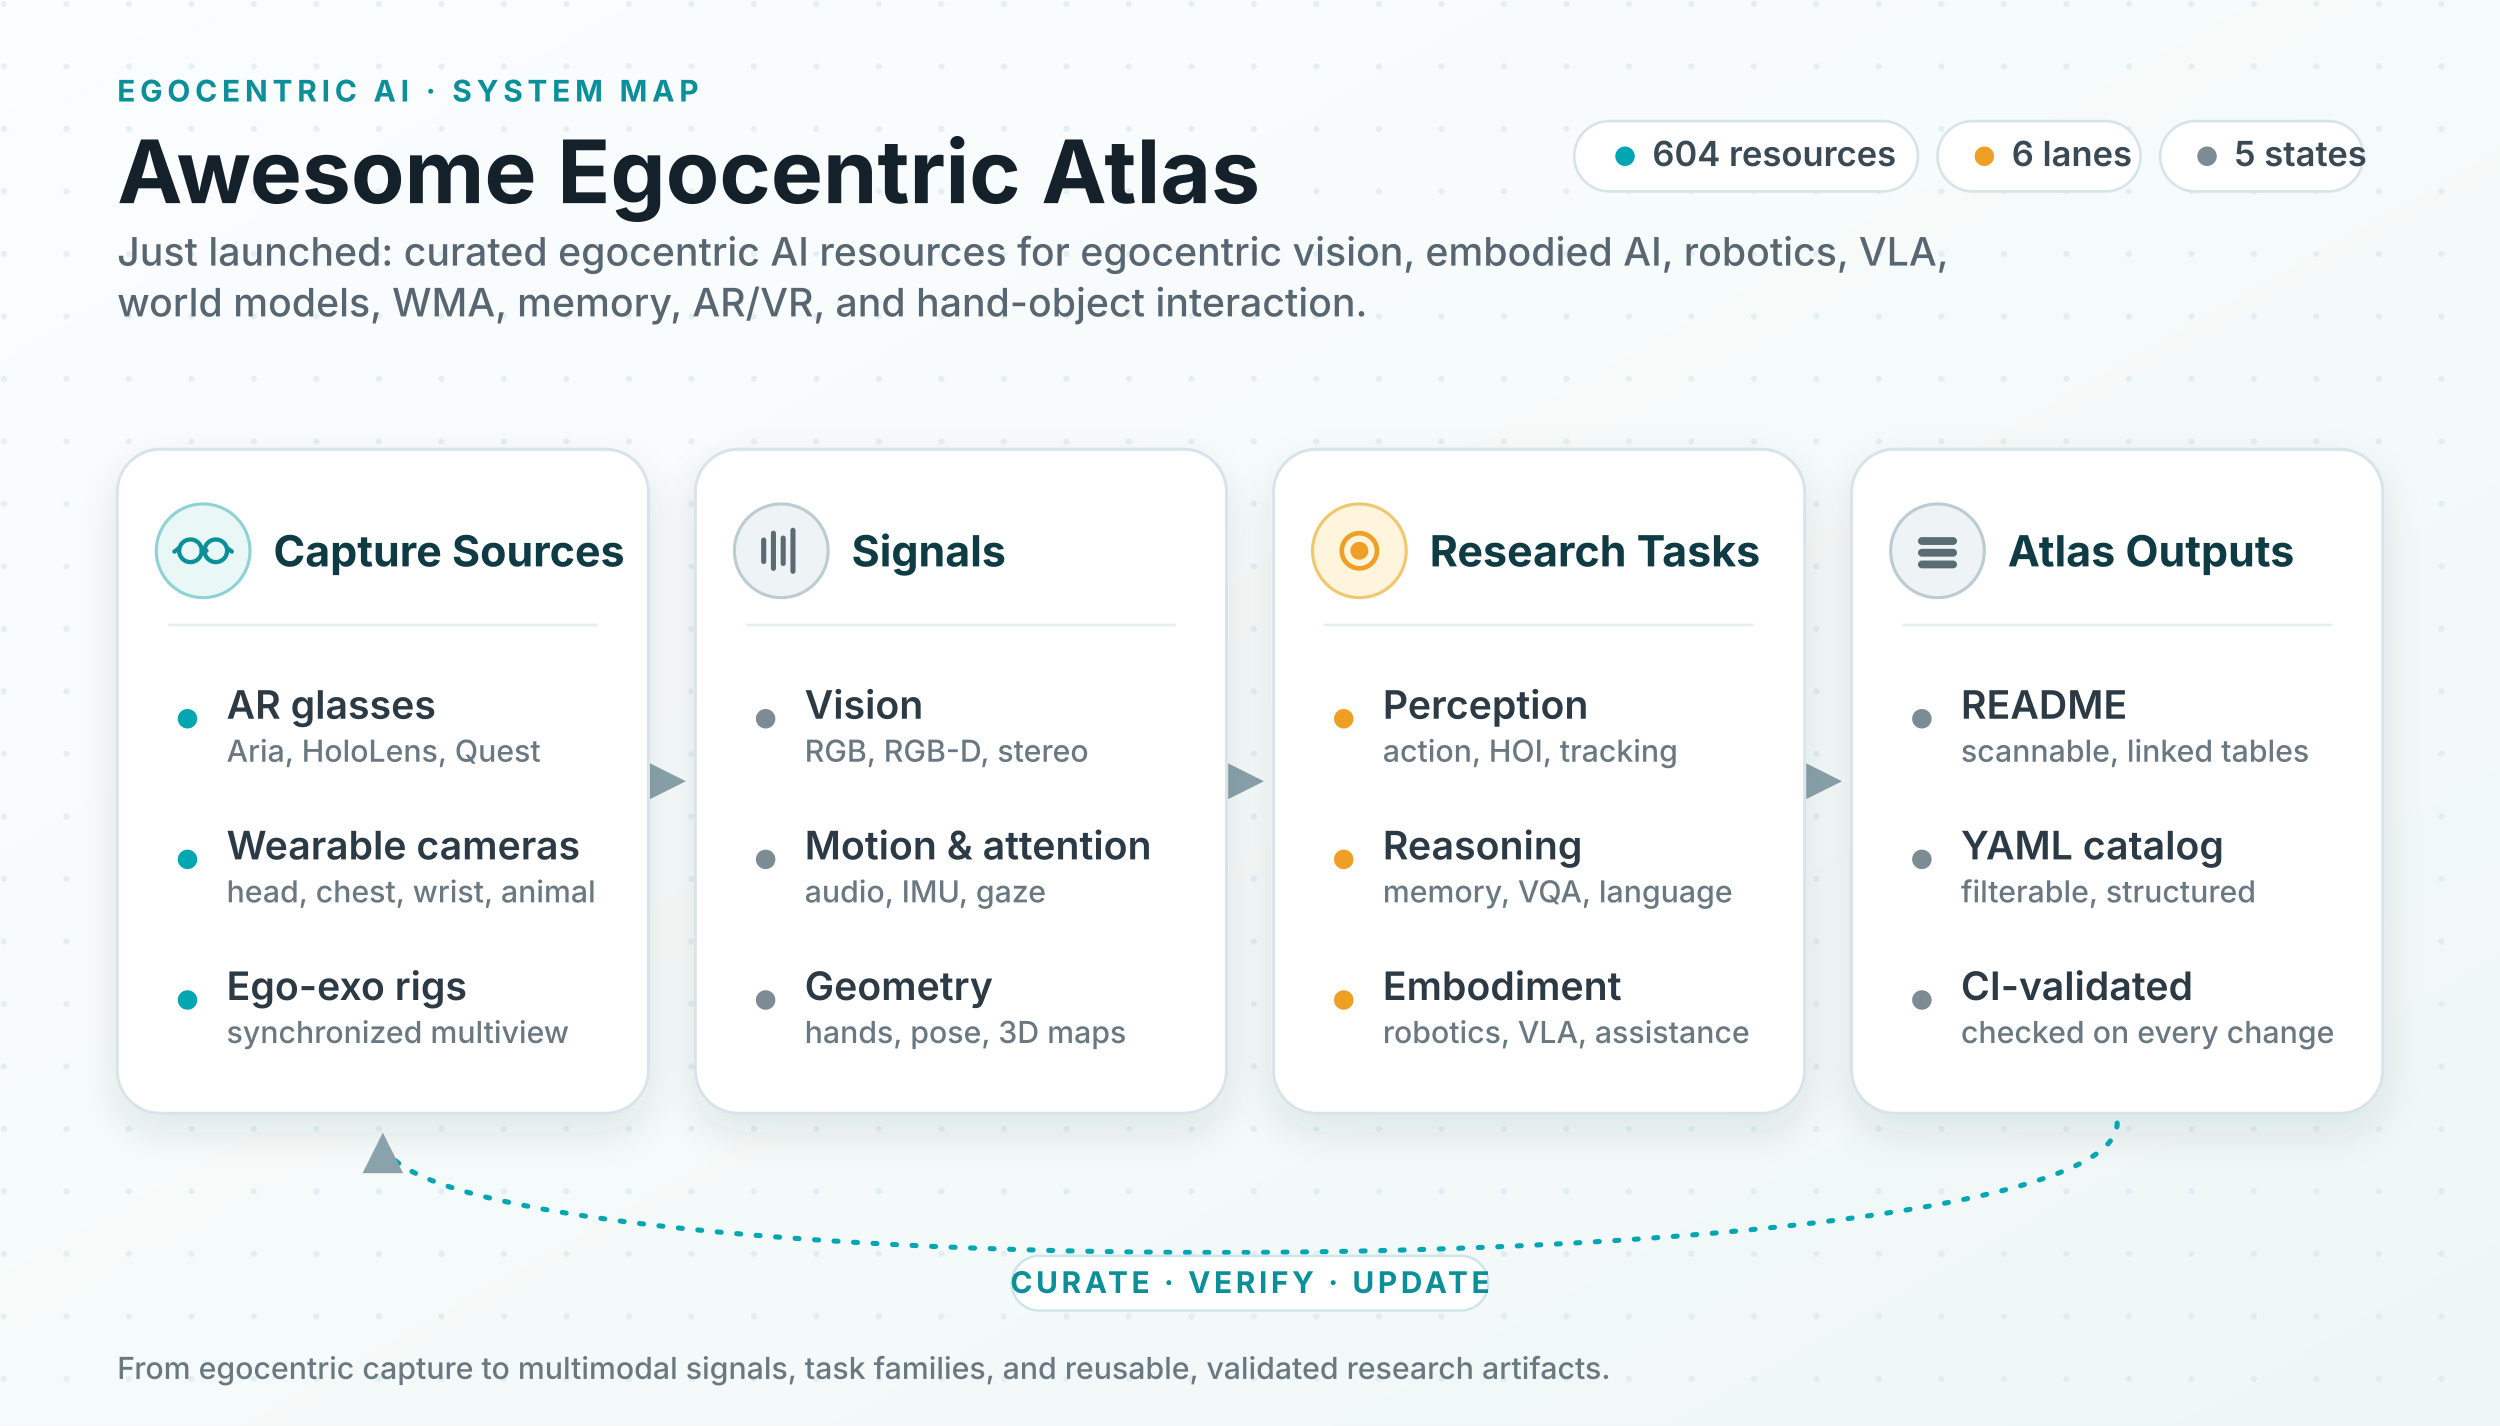
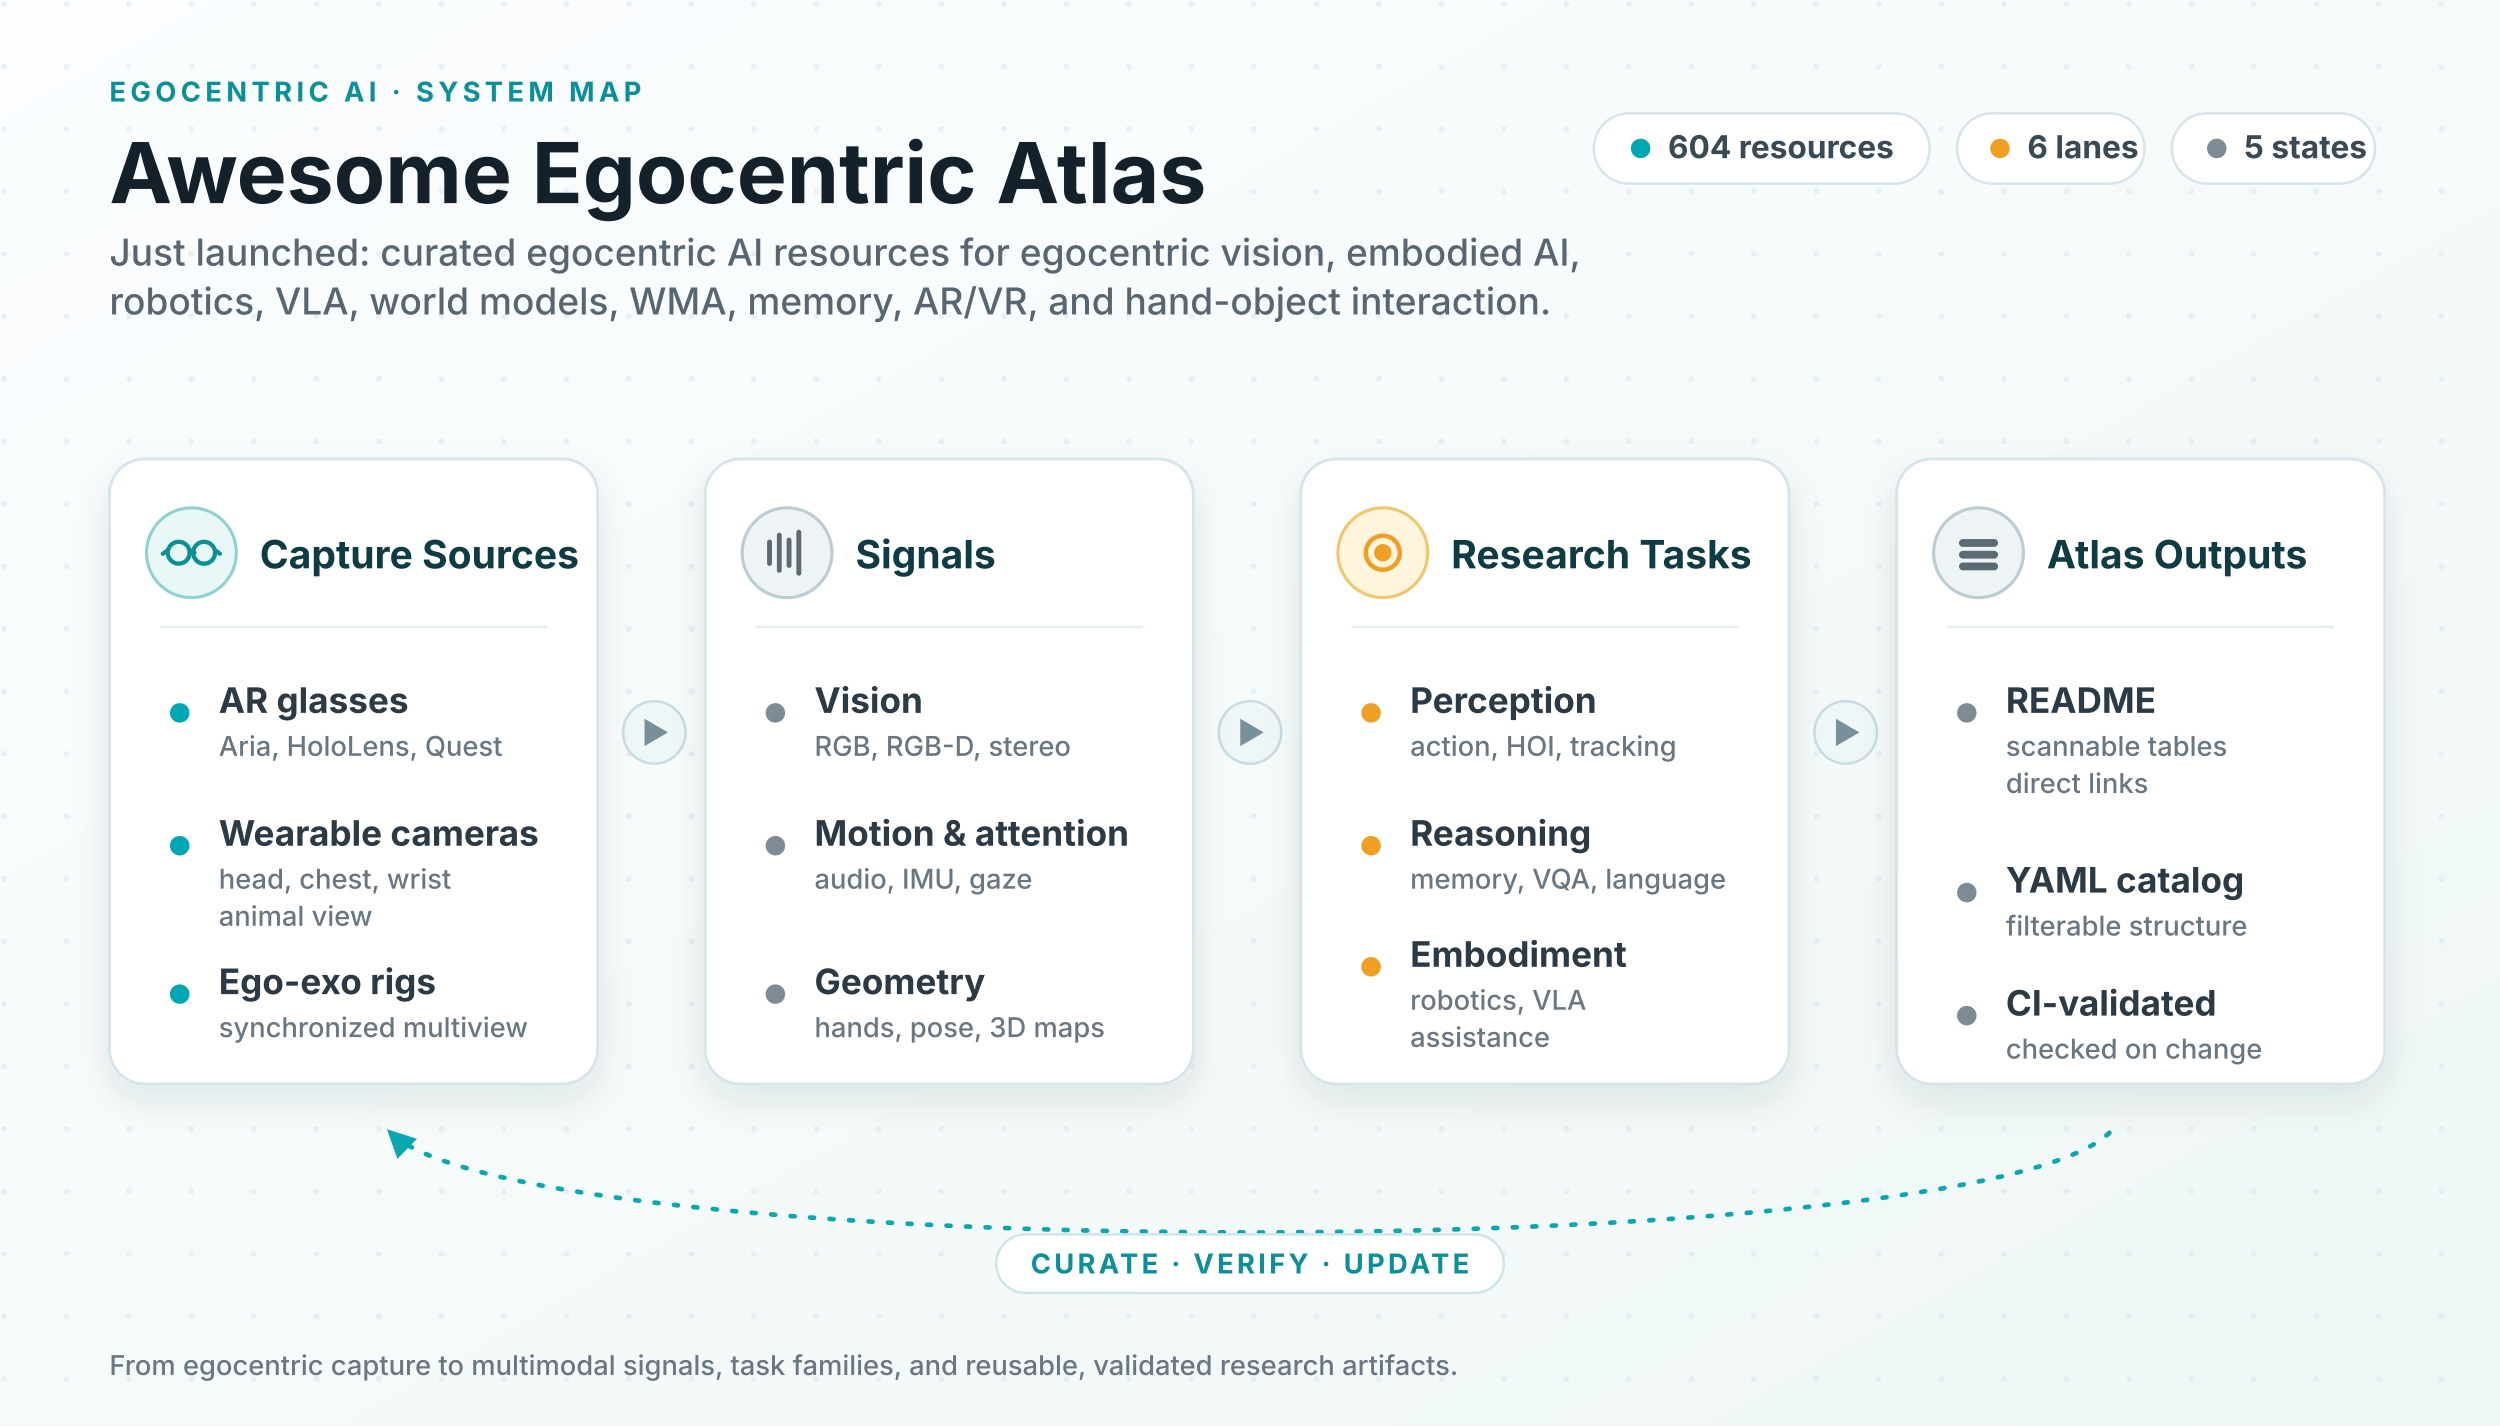
<svg xmlns="http://www.w3.org/2000/svg" viewBox="0 0 1280 730" role="img" aria-labelledby="title desc">
  <defs>
    <linearGradient id="bg" x1="0" x2="1" y1="0" y2="1">
      <stop offset="0" stop-color="#fbfdff" />
-       <stop offset="0.6" stop-color="#f4faf9" />
+       <stop offset="0.62" stop-color="#f4faf9" />
      <stop offset="1" stop-color="#eef7f6" />
    </linearGradient>
    <pattern id="dots" width="32" height="32" patternUnits="userSpaceOnUse">
-       <circle cx="2" cy="2" r="1.6" fill="#cfe0e4" opacity="0.45" />
+       <circle cx="2" cy="2" r="1.5" fill="#cfe0e4" opacity="0.42" />
    </pattern>
-     <filter id="shadow" x="-12%" y="-12%" width="124%" height="135%">
-       <feDropShadow dx="0" dy="9" stdDeviation="10" flood-color="#0f2a33" flood-opacity="0.10" />
+     <filter id="shadow" x="-13%" y="-14%" width="126%" height="138%">
+       <feDropShadow dx="0" dy="8" stdDeviation="9" flood-color="#0f2a33" flood-opacity="0.10" />
    </filter>
-     <marker id="arrow" viewBox="0 0 10 10" refX="8.5" refY="5" markerWidth="8" markerHeight="8" orient="auto-start-reverse">
-       <path d="M0 0 L10 5 L0 10 z" fill="#8aa2ab" />
+     <marker id="loopArrow" viewBox="0 0 10 10" refX="8.2" refY="5" markerWidth="6" markerHeight="6" orient="auto-start-reverse">
+       <path d="M0 0 L10 5 L0 10 z" fill="#0aa6b2" />
    </marker>
    <style>
      .ink { fill: #14212b; }
      .sub { fill: #586672; }
-       .title { font: 700 44.8px system-ui, -apple-system, "Segoe UI", sans-serif; }
-       .subtitle { font: 500 20.1px system-ui, -apple-system, "Segoe UI", sans-serif; }
-       .kicker { font: 700 15.3px system-ui, -apple-system, "Segoe UI", sans-serif; fill: #0b8f98; letter-spacing: .16em; }
-       .panel { fill: #ffffff; stroke: #d9e4e9; stroke-width: 1.6; filter: url(#shadow); }
-       .ph { font: 700 22px system-ui, -apple-system, "Segoe UI", sans-serif; fill: #0f3b45; }
-       .row { font: 600 20.1px system-ui, -apple-system, "Segoe UI", sans-serif; fill: #2b3a44; }
-       .rowsub { font: 500 15.5px system-ui, -apple-system, "Segoe UI", sans-serif; fill: #6a7882; }
-       .divider { stroke: #e6eef1; stroke-width: 1.4; }
-       .conn { stroke: #8aa2ab; stroke-width: 2.6; fill: none; }
-       .loop { stroke: #00a6b2; stroke-width: 2.6; fill: none; stroke-dasharray: 2 8; stroke-linecap: round; }
-       .chip { fill: #ffffff; stroke: #d9e4e9; stroke-width: 1.4; }
-       .chiptext { font: 600 17.7px system-ui, -apple-system, "Segoe UI", sans-serif; fill: #3a4a54; }
+       .title { font: 700 43px system-ui, -apple-system, "Segoe UI", sans-serif; }
+       .subtitle { font: 500 19px system-ui, -apple-system, "Segoe UI", sans-serif; }
+       .kicker { font: 700 14px system-ui, -apple-system, "Segoe UI", sans-serif; fill: #0b8f98; letter-spacing: .16em; }
+       .panel { fill: #ffffff; stroke: #d7e4e9; stroke-width: 1.5; filter: url(#shadow); }
+       .ph { font: 700 20px system-ui, -apple-system, "Segoe UI", sans-serif; fill: #0f3b45; }
+       .row { font: 650 18px system-ui, -apple-system, "Segoe UI", sans-serif; fill: #2b3a44; }
+       .rowsub { font: 500 14px system-ui, -apple-system, "Segoe UI", sans-serif; fill: #697782; }
+       .divider { stroke: #e6eef1; stroke-width: 1.3; }
+       .chip { fill: #ffffff; stroke: #d8e4e9; stroke-width: 1.3; }
+       .chiptext { font: 650 16.2px system-ui, -apple-system, "Segoe UI", sans-serif; fill: #3a4a54; }
+       .flowBadge { fill: #eef6f8; stroke: #c7dce3; stroke-width: 1.3; }
+       .flowGlyph { fill: #78909a; }
+       .loop { stroke: #0aa6b2; stroke-width: 2.4; fill: none; stroke-dasharray: 2 8; stroke-linecap: round; }
      .dotT { fill: #00a6b2; }
      .dotA { fill: #ef9f24; }
      .dotN { fill: #7c8b94; }
-       .loopText { font: 700 15.3px system-ui, -apple-system, "Segoe UI", sans-serif; fill: #0b8f98; letter-spacing: .12em; }
+       .loopText { font: 700 14px system-ui, -apple-system, "Segoe UI", sans-serif; fill: #0b8f98; letter-spacing: .12em; }
    </style>
  </defs>
  <rect width="1280" height="730" fill="url(#bg)" />
  <rect width="1280" height="730" fill="url(#dots)" />
-   <text class="kicker" x="60" y="52">EGOCENTRIC AI · SYSTEM MAP</text>
-   <text class="title ink" x="60" y="104">Awesome Egocentric Atlas</text>
-   <text class="subtitle sub" x="60" y="136">
-     <tspan x="60" y="136">Just launched: curated egocentric AI resources for egocentric vision, embodied AI, robotics, VLA,</tspan>
-     <tspan x="60" y="162">world models, WMA, memory, AR/VR, and hand-object interaction.</tspan>
+   <text class="kicker" x="56" y="52">EGOCENTRIC AI · SYSTEM MAP</text>
+   <text class="title ink" x="56" y="104">Awesome Egocentric Atlas</text>
+   <text class="subtitle sub" x="56" y="136">
+     <tspan x="56" y="136">Just launched: curated egocentric AI resources for egocentric vision, embodied AI,</tspan>
+     <tspan x="56" y="161">robotics, VLA, world models, WMA, memory, AR/VR, and hand-object interaction.</tspan>
  </text>
  <g>
-     <rect class="chip" x="806" y="62" width="176" height="36" rx="18" />
-     <circle class="dotT" cx="832" cy="80" r="5" />
-     <text class="chiptext" x="846" y="85">604 resources</text>
-     <rect class="chip" x="992" y="62" width="104" height="36" rx="18" />
-     <circle class="dotA" cx="1016" cy="80" r="5" />
-     <text class="chiptext" x="1030" y="85">6 lanes</text>
-     <rect class="chip" x="1106" y="62" width="104" height="36" rx="18" />
-     <circle class="dotN" cx="1130" cy="80" r="5" />
-     <text class="chiptext" x="1144" y="85">5 states</text>
+     <rect class="chip" x="816" y="58" width="172" height="36" rx="18" />
+     <circle class="dotT" cx="840" cy="76" r="5" />
+     <text class="chiptext" x="854" y="81">604 resources</text>
+     <rect class="chip" x="1002" y="58" width="96" height="36" rx="18" />
+     <circle class="dotA" cx="1024" cy="76" r="5" />
+     <text class="chiptext" x="1038" y="81">6 lanes</text>
+     <rect class="chip" x="1112" y="58" width="104" height="36" rx="18" />
+     <circle class="dotN" cx="1135" cy="76" r="5" />
+     <text class="chiptext" x="1149" y="81">5 states</text>
  </g>
-   <line class="conn" x1="336" y1="400" x2="348" y2="400" marker-end="url(#arrow)" />
-   <line class="conn" x1="632" y1="400" x2="644" y2="400" marker-end="url(#arrow)" />
-   <line class="conn" x1="928" y1="400" x2="940" y2="400" marker-end="url(#arrow)" />
-   <g transform="translate(60 230)">
-     <rect class="panel" width="272" height="340" rx="22" />
-     <circle cx="44" cy="52" r="24" fill="#e9f7f7" stroke="#8fd2d4" stroke-width="1.6" />
+   <g transform="translate(335 375)">
+     <circle class="flowBadge" cx="0" cy="0" r="16" />
+     <path class="flowGlyph" d="M-5 -7 L7 0 L-5 7 z" />
+   </g>
+   <g transform="translate(640 375)">
+     <circle class="flowBadge" cx="0" cy="0" r="16" />
+     <path class="flowGlyph" d="M-5 -7 L7 0 L-5 7 z" />
+   </g>
+   <g transform="translate(945 375)">
+     <circle class="flowBadge" cx="0" cy="0" r="16" />
+     <path class="flowGlyph" d="M-5 -7 L7 0 L-5 7 z" />
+   </g>
+   <g transform="translate(56 235)">
+     <rect class="panel" width="250" height="320" rx="18" />
+     <circle cx="42" cy="48" r="23" fill="#e9f7f7" stroke="#8fd2d4" stroke-width="1.6" />
    <g stroke="#0b8f98" stroke-width="2.2" fill="none" stroke-linecap="round">
-       <circle cx="37.5" cy="52" r="5.8" />
-       <circle cx="50.5" cy="52" r="5.8" />
-       <path d="M43.3 52 q1.2 -2 2.4 0" />
-       <path d="M31.7 50.6 l-2.4 1.8 M56.3 50.6 l2.4 1.8" />
+       <circle cx="35.5" cy="48" r="5.6" />
+       <circle cx="48.5" cy="48" r="5.6" />
+       <path d="M41.2 48 q1.2 -2 2.4 0" />
+       <path d="M29.8 46.8 l-2.4 1.7 M54.2 46.8 l2.4 1.7" />
    </g>
-     <text class="ph" x="80" y="60">Capture Sources</text>
-     <line class="divider" x1="26" y1="90" x2="246" y2="90" />
-     <circle class="dotT" cx="36" cy="138" r="5" />
-     <text class="row" x="56" y="138">AR glasses</text>
-     <text class="rowsub" x="56" y="160">Aria, HoloLens, Quest</text>
-     <circle class="dotT" cx="36" cy="210" r="5" />
-     <text class="row" x="56" y="210">Wearable cameras</text>
-     <text class="rowsub" x="56" y="232">head, chest, wrist, animal</text>
-     <circle class="dotT" cx="36" cy="282" r="5" />
-     <text class="row" x="56" y="282">Ego-exo rigs</text>
-     <text class="rowsub" x="56" y="304">synchronized multiview</text>
+     <text class="ph" x="77" y="56">Capture Sources</text>
+     <line class="divider" x1="26" y1="86" x2="224" y2="86" />
+     <circle class="dotT" cx="36" cy="130" r="5" />
+     <text class="row" x="56" y="130">AR glasses</text>
+     <text class="rowsub" x="56" y="152">Aria, HoloLens, Quest</text>
+     <circle class="dotT" cx="36" cy="198" r="5" />
+     <text class="row" x="56" y="198">Wearable cameras</text>
+     <text class="rowsub" x="56" y="220">head, chest, wrist</text>
+     <text class="rowsub" x="56" y="239">animal view</text>
+     <circle class="dotT" cx="36" cy="274" r="5" />
+     <text class="row" x="56" y="274">Ego-exo rigs</text>
+     <text class="rowsub" x="56" y="296">synchronized multiview</text>
  </g>
-   <g transform="translate(356 230)">
-     <rect class="panel" width="272" height="340" rx="22" />
-     <circle cx="44" cy="52" r="24" fill="#eef3f5" stroke="#bcccd3" stroke-width="1.6" />
-     <g stroke="#5b6b73" stroke-width="2.6" stroke-linecap="round">
-       <line x1="35" y1="57.5" x2="35" y2="46.5" />
-       <line x1="40" y1="61" x2="40" y2="43" />
-       <line x1="45" y1="58.5" x2="45" y2="45.5" />
-       <line x1="50" y1="62.5" x2="50" y2="41.5" />
+   <g transform="translate(361 235)">
+     <rect class="panel" width="250" height="320" rx="18" />
+     <circle cx="42" cy="48" r="23" fill="#eef3f5" stroke="#bcccd3" stroke-width="1.6" />
+     <g stroke="#5b6b73" stroke-width="2.5" stroke-linecap="round">
+       <line x1="33" y1="53.5" x2="33" y2="42.5" />
+       <line x1="38" y1="57" x2="38" y2="39" />
+       <line x1="43" y1="54.5" x2="43" y2="41.5" />
+       <line x1="48" y1="58.5" x2="48" y2="37.5" />
    </g>
-     <text class="ph" x="80" y="60">Signals</text>
-     <line class="divider" x1="26" y1="90" x2="246" y2="90" />
-     <circle class="dotN" cx="36" cy="138" r="5" />
-     <text class="row" x="56" y="138">Vision</text>
-     <text class="rowsub" x="56" y="160">RGB, RGB-D, stereo</text>
-     <circle class="dotN" cx="36" cy="210" r="5" />
-     <text class="row" x="56" y="210">Motion &amp; attention</text>
-     <text class="rowsub" x="56" y="232">audio, IMU, gaze</text>
-     <circle class="dotN" cx="36" cy="282" r="5" />
-     <text class="row" x="56" y="282">Geometry</text>
-     <text class="rowsub" x="56" y="304">hands, pose, 3D maps</text>
+     <text class="ph" x="77" y="56">Signals</text>
+     <line class="divider" x1="26" y1="86" x2="224" y2="86" />
+     <circle class="dotN" cx="36" cy="130" r="5" />
+     <text class="row" x="56" y="130">Vision</text>
+     <text class="rowsub" x="56" y="152">RGB, RGB-D, stereo</text>
+     <circle class="dotN" cx="36" cy="198" r="5" />
+     <text class="row" x="56" y="198">Motion &amp; attention</text>
+     <text class="rowsub" x="56" y="220">audio, IMU, gaze</text>
+     <circle class="dotN" cx="36" cy="274" r="5" />
+     <text class="row" x="56" y="274">Geometry</text>
+     <text class="rowsub" x="56" y="296">hands, pose, 3D maps</text>
  </g>
-   <g transform="translate(652 230)">
-     <rect class="panel" width="272" height="340" rx="22" />
-     <circle cx="44" cy="52" r="24" fill="#fff4dc" stroke="#f0c66f" stroke-width="1.6" />
-     <g stroke="#ef9f24" stroke-width="2.4" fill="none">
-       <circle cx="44" cy="52" r="9" />
-       <circle cx="44" cy="52" r="3.4" fill="#ef9f24" />
+   <g transform="translate(666 235)">
+     <rect class="panel" width="250" height="320" rx="18" />
+     <circle cx="42" cy="48" r="23" fill="#fff4dc" stroke="#f0c66f" stroke-width="1.6" />
+     <g stroke="#ef9f24" stroke-width="2.3" fill="none">
+       <circle cx="42" cy="48" r="8.7" />
+       <circle cx="42" cy="48" r="3.3" fill="#ef9f24" />
    </g>
-     <text class="ph" x="80" y="60">Research Tasks</text>
-     <line class="divider" x1="26" y1="90" x2="246" y2="90" />
-     <circle class="dotA" cx="36" cy="138" r="5" />
-     <text class="row" x="56" y="138">Perception</text>
-     <text class="rowsub" x="56" y="160">action, HOI, tracking</text>
-     <circle class="dotA" cx="36" cy="210" r="5" />
-     <text class="row" x="56" y="210">Reasoning</text>
-     <text class="rowsub" x="56" y="232">memory, VQA, language</text>
-     <circle class="dotA" cx="36" cy="282" r="5" />
-     <text class="row" x="56" y="282">Embodiment</text>
-     <text class="rowsub" x="56" y="304">robotics, VLA, assistance</text>
+     <text class="ph" x="77" y="56">Research Tasks</text>
+     <line class="divider" x1="26" y1="86" x2="224" y2="86" />
+     <circle class="dotA" cx="36" cy="130" r="5" />
+     <text class="row" x="56" y="130">Perception</text>
+     <text class="rowsub" x="56" y="152">action, HOI, tracking</text>
+     <circle class="dotA" cx="36" cy="198" r="5" />
+     <text class="row" x="56" y="198">Reasoning</text>
+     <text class="rowsub" x="56" y="220">memory, VQA, language</text>
+     <circle class="dotA" cx="36" cy="260" r="5" />
+     <text class="row" x="56" y="260">Embodiment</text>
+     <text class="rowsub" x="56" y="282">robotics, VLA</text>
+     <text class="rowsub" x="56" y="301">assistance</text>
  </g>
-   <g transform="translate(948 230)">
-     <rect class="panel" width="272" height="340" rx="22" />
-     <circle cx="44" cy="52" r="24" fill="#eef3f5" stroke="#bcccd3" stroke-width="1.6" />
+   <g transform="translate(971 235)">
+     <rect class="panel" width="250" height="320" rx="18" />
+     <circle cx="42" cy="48" r="23" fill="#eef3f5" stroke="#bcccd3" stroke-width="1.6" />
    <g fill="#5b6b73">
-       <rect x="34" y="45" width="20" height="4" rx="2" />
-       <rect x="34" y="51" width="20" height="4" rx="2" />
-       <rect x="34" y="57" width="20" height="4" rx="2" />
+       <rect x="32" y="41" width="20" height="4" rx="2" />
+       <rect x="32" y="47" width="20" height="4" rx="2" />
+       <rect x="32" y="53" width="20" height="4" rx="2" />
    </g>
-     <text class="ph" x="80" y="60">Atlas Outputs</text>
-     <line class="divider" x1="26" y1="90" x2="246" y2="90" />
-     <circle class="dotN" cx="36" cy="138" r="5" />
-     <text class="row" x="56" y="138">README</text>
-     <text class="rowsub" x="56" y="160">scannable, linked tables</text>
-     <circle class="dotN" cx="36" cy="210" r="5" />
-     <text class="row" x="56" y="210">YAML catalog</text>
-     <text class="rowsub" x="56" y="232">filterable, structured</text>
-     <circle class="dotN" cx="36" cy="282" r="5" />
-     <text class="row" x="56" y="282">CI-validated</text>
-     <text class="rowsub" x="56" y="304">checked on every change</text>
+     <text class="ph" x="77" y="56">Atlas Outputs</text>
+     <line class="divider" x1="26" y1="86" x2="224" y2="86" />
+     <circle class="dotN" cx="36" cy="130" r="5" />
+     <text class="row" x="56" y="130">README</text>
+     <text class="rowsub" x="56" y="152">scannable tables</text>
+     <text class="rowsub" x="56" y="171">direct links</text>
+     <circle class="dotN" cx="36" cy="222" r="5" />
+     <text class="row" x="56" y="222">YAML catalog</text>
+     <text class="rowsub" x="56" y="244">filterable structure</text>
+     <circle class="dotN" cx="36" cy="285" r="5" />
+     <text class="row" x="56" y="285">CI-validated</text>
+     <text class="rowsub" x="56" y="307">checked on change</text>
  </g>
-   <path class="loop" d="M1084 575 C1084 662 196 662 196 583" marker-end="url(#arrow)" />
-   <rect x="518" y="643" width="244" height="28" rx="14" fill="#ffffff" stroke="#cfe6e8" stroke-width="1.3" />
-   <text class="loopText" x="640" y="662" text-anchor="middle">CURATE · VERIFY · UPDATE</text>
-   <text class="rowsub" x="60" y="706" font-size="15">From egocentric capture to multimodal signals, task families, and reusable, validated research artifacts.</text>
+   <path class="loop" d="M1080 580 C1010 648 270 648 200 580" marker-end="url(#loopArrow)" />
+   <rect x="510" y="632" width="260" height="30" rx="15" fill="#ffffff" stroke="#cfe6e8" stroke-width="1.3" />
+   <text class="loopText" x="640" y="652" text-anchor="middle">CURATE · VERIFY · UPDATE</text>
+   <text class="rowsub" x="56" y="704">From egocentric capture to multimodal signals, task families, and reusable, validated research artifacts.</text>
</svg>
